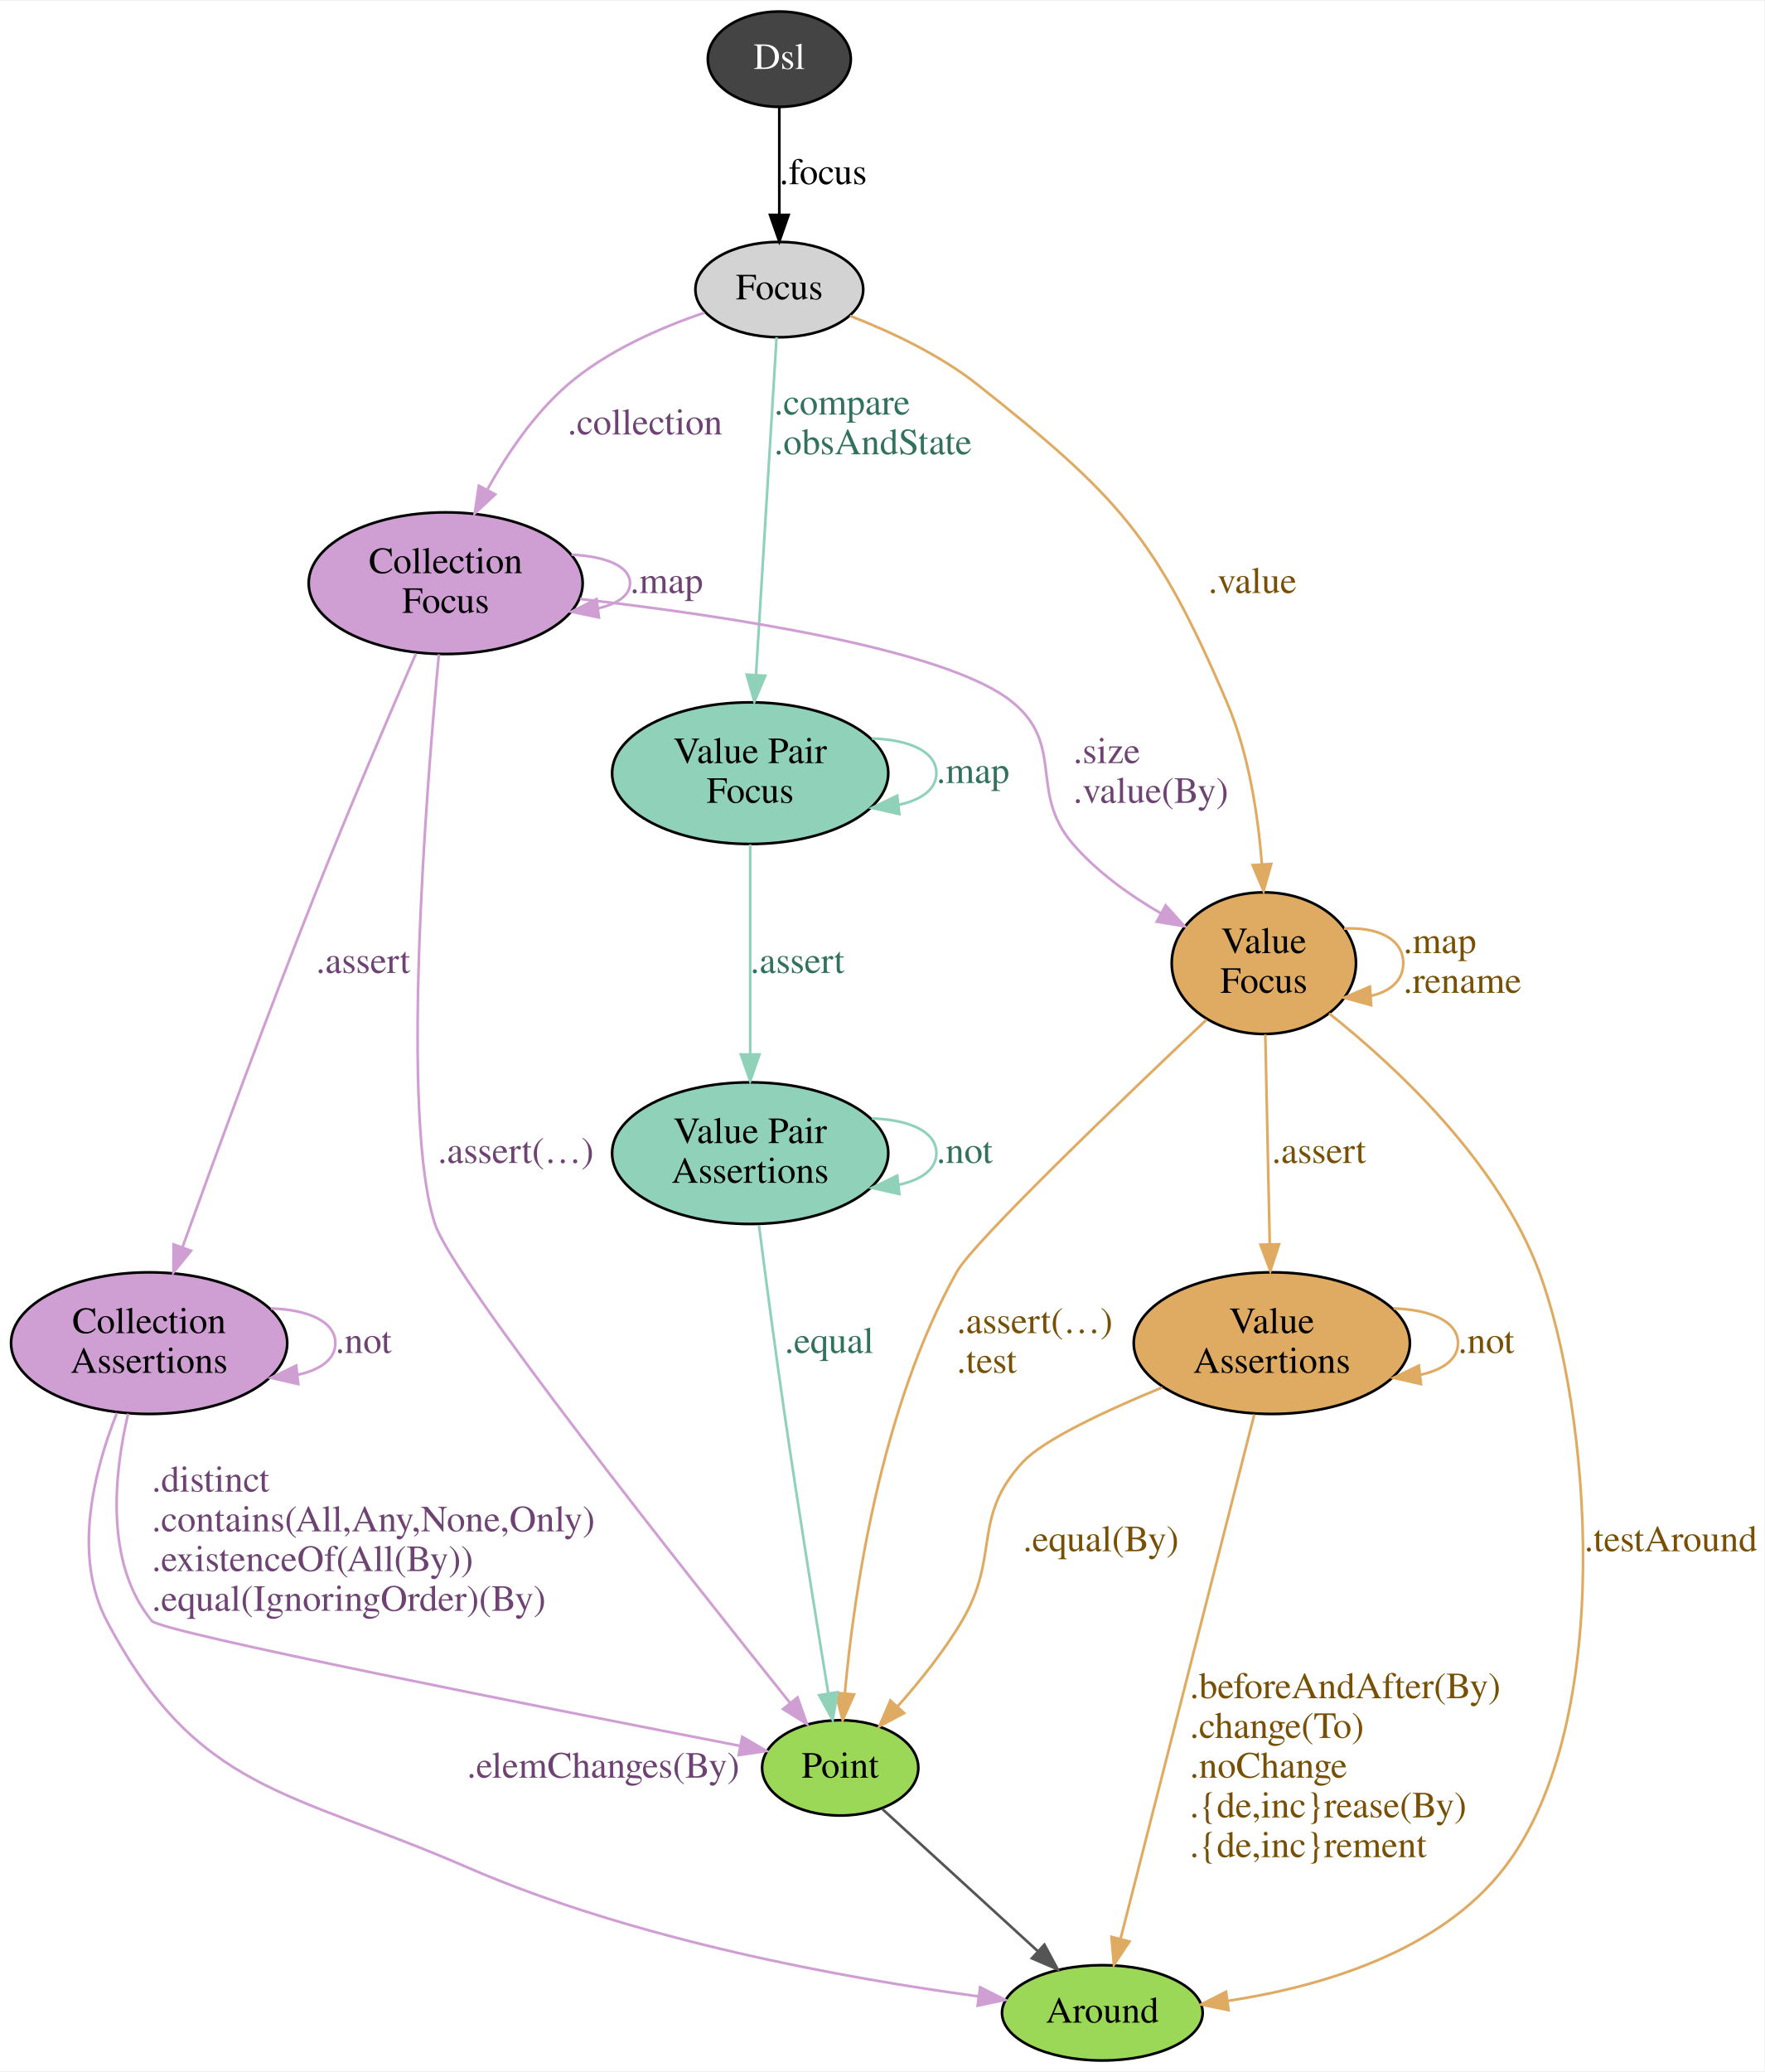
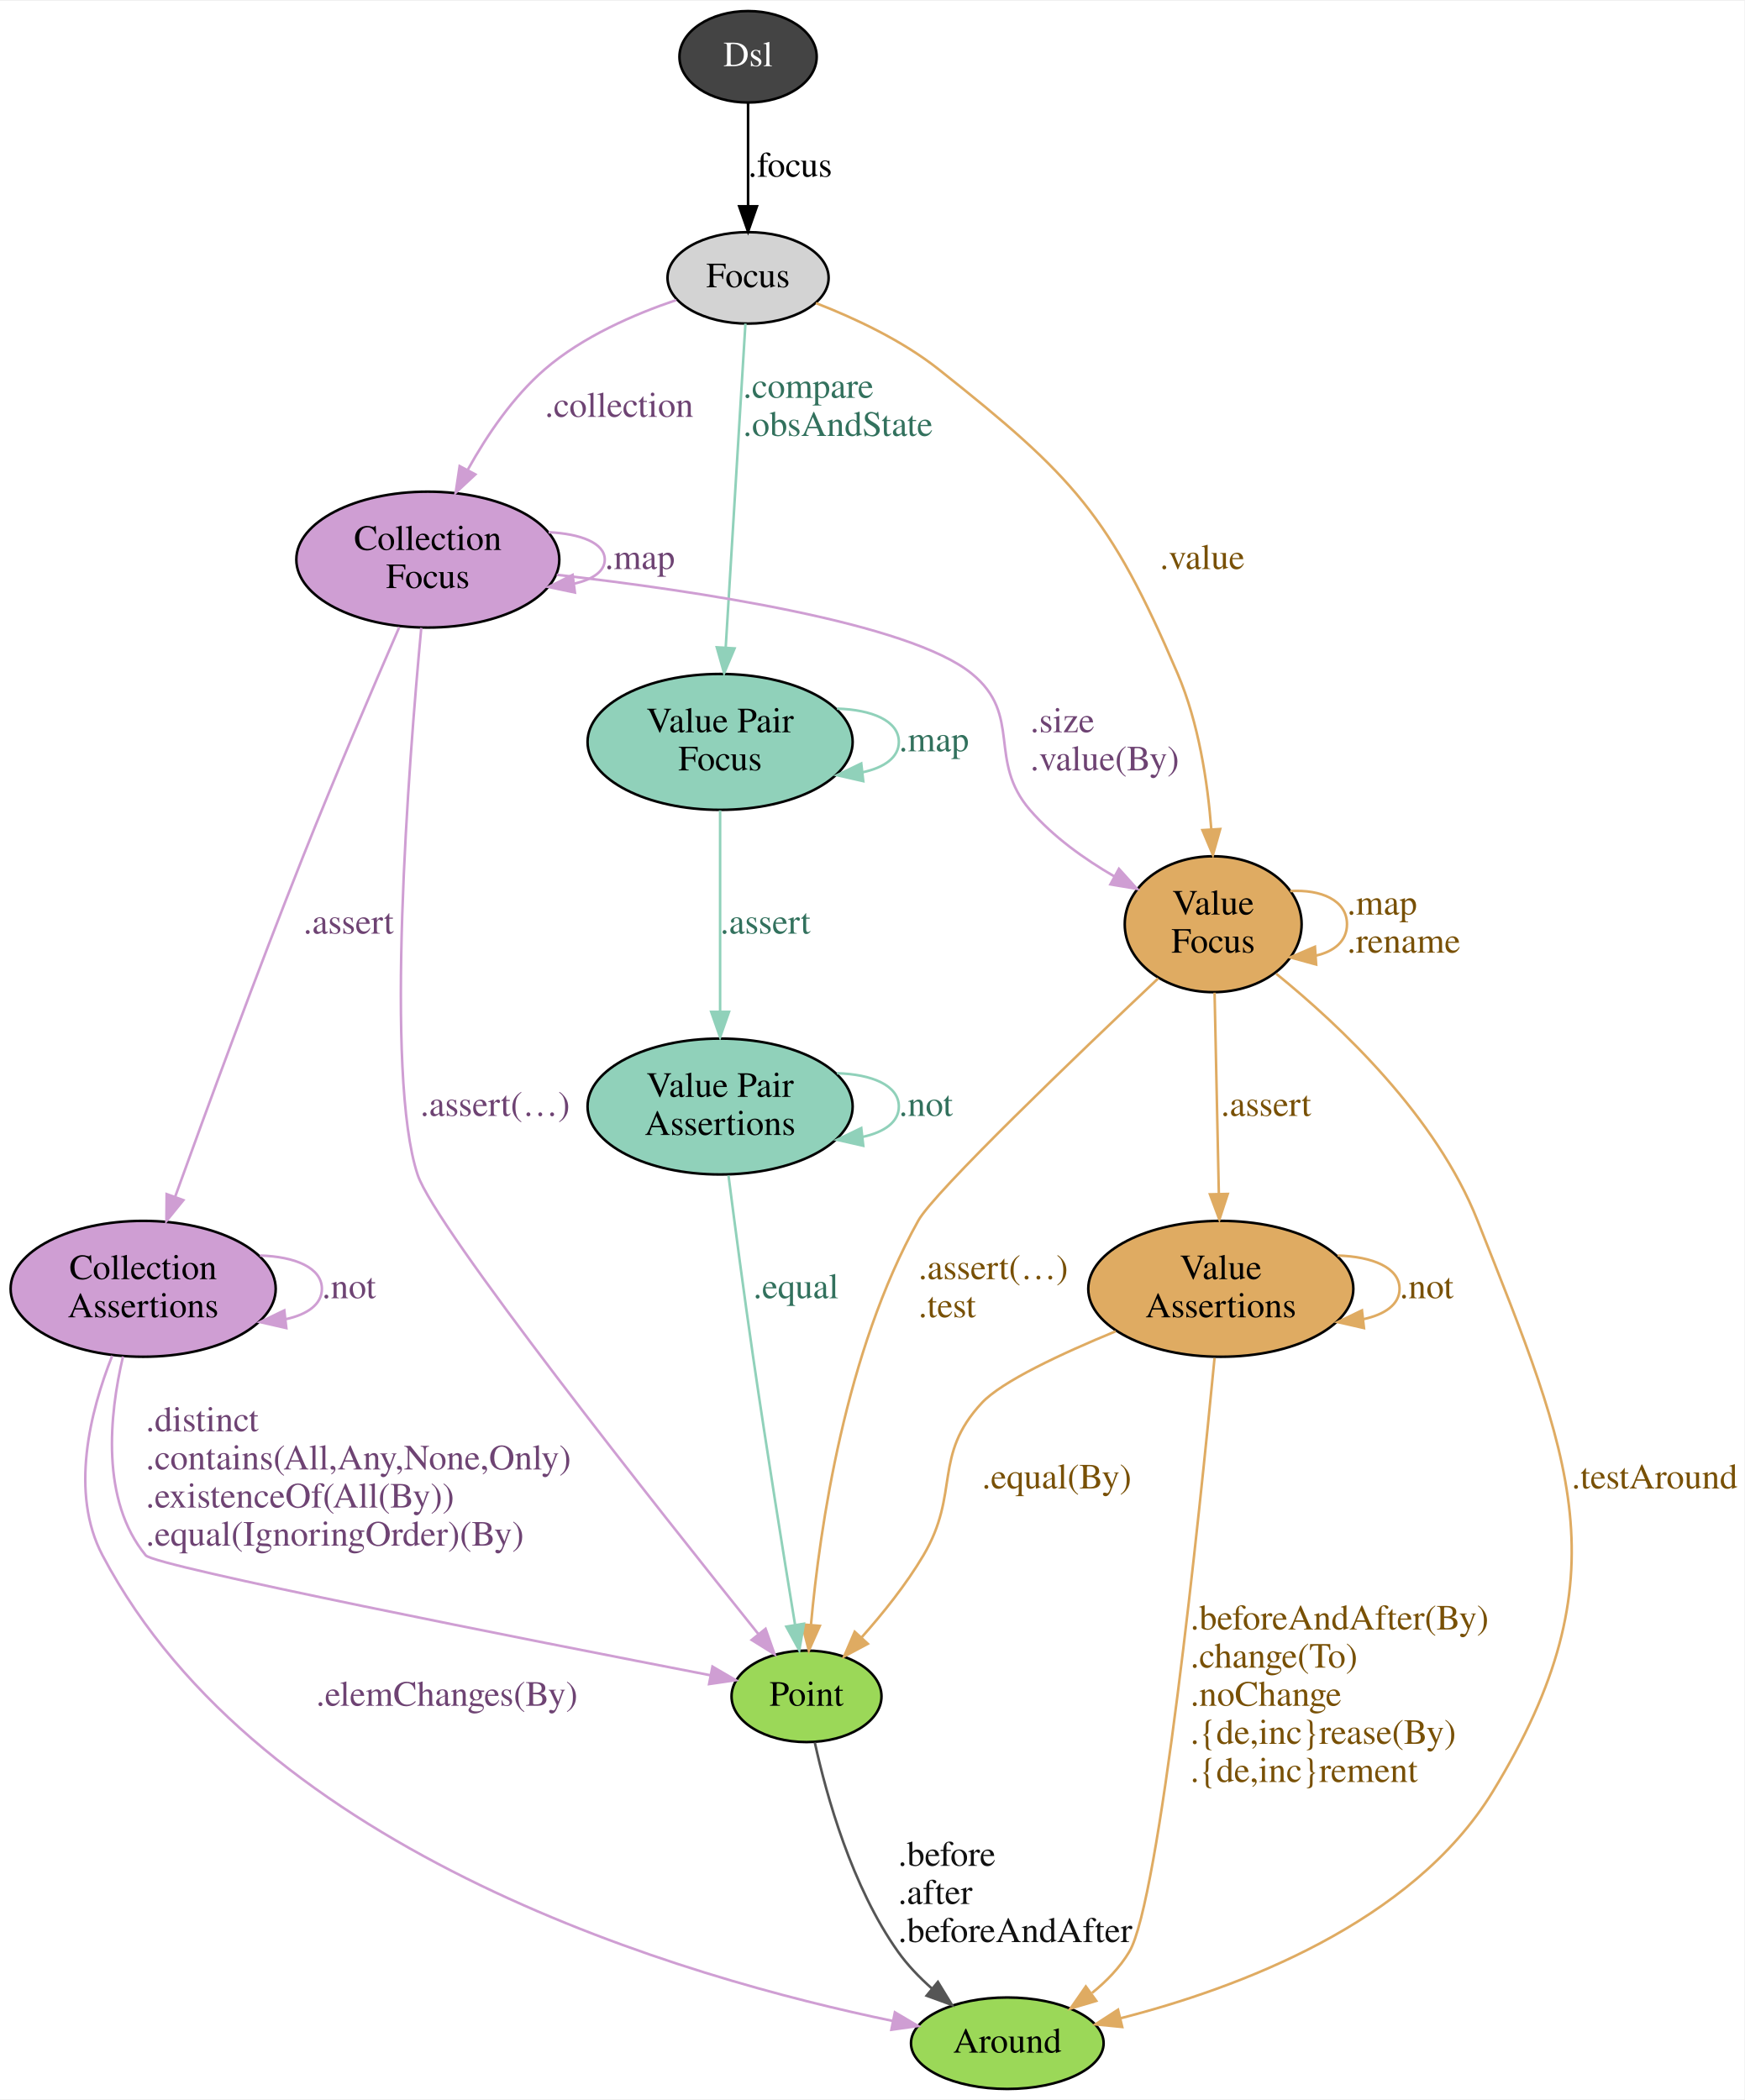
- <svg xmlns="http://www.w3.org/2000/svg" width="666pt" height="782pt" viewBox="0.00 0.00 666.33 781.70">
-   <g id="graph0" class="graph" transform="scale(1 1) rotate(0) translate(4 777.701)">
-     <polygon fill="white" stroke="none" points="-4,4 -4,-777.701 662.326,-777.701 662.326,4 -4,4" />
+ <svg xmlns="http://www.w3.org/2000/svg" width="686pt" height="826pt" viewBox="0.00 0.00 686.33 825.70">
+   <g id="graph0" class="graph" transform="scale(1 1) rotate(0) translate(4 821.701)">
+     <polygon fill="white" stroke="none" points="-4,4 -4,-821.701 682.326,-821.701 682.326,4 -4,4" />
    <g id="node1" class="node">
-       <ellipse fill="#444444" stroke="black" cx="290.326" cy="-755.701" rx="27" ry="18" />
-       <text text-anchor="middle" x="290.326" y="-752.001" font-family="Times,serif" font-size="14.00" fill="white">Dsl</text>
+       <ellipse fill="#444444" stroke="black" cx="290.326" cy="-799.701" rx="27" ry="18" />
+       <text text-anchor="middle" x="290.326" y="-796.001" font-family="Times,serif" font-size="14.00" fill="white">Dsl</text>
    </g>
    <g id="node4" class="node">
-       <ellipse fill="lightgrey" stroke="black" cx="290.326" cy="-668.701" rx="31.695" ry="18" />
-       <text text-anchor="middle" x="290.326" y="-665.001" font-family="Times,serif" font-size="14.00">Focus</text>
+       <ellipse fill="lightgrey" stroke="black" cx="290.326" cy="-712.701" rx="31.695" ry="18" />
+       <text text-anchor="middle" x="290.326" y="-709.001" font-family="Times,serif" font-size="14.00">Focus</text>
    </g>
    <g id="edge2" class="edge">
-       <path fill="none" stroke="black" d="M290.326,-737.5C290.326,-725.863 290.326,-710.248 290.326,-696.937" />
-       <polygon fill="black" stroke="black" points="293.826,-696.876 290.326,-686.876 286.826,-696.876 293.826,-696.876" />
-       <text text-anchor="start" x="290.326" y="-708.501" font-family="Times,serif" font-size="14.00">.focus</text>
+       <path fill="none" stroke="black" d="M290.326,-781.5C290.326,-769.863 290.326,-754.248 290.326,-740.937" />
+       <polygon fill="black" stroke="black" points="293.826,-740.876 290.326,-730.876 286.826,-740.876 293.826,-740.876" />
+       <text text-anchor="start" x="290.326" y="-752.501" font-family="Times,serif" font-size="14.00">.focus</text>
    </g>
    <g id="node2" class="node">
-       <ellipse fill="#9bd858" stroke="black" cx="313.326" cy="-110.5" rx="29.497" ry="18" />
-       <text text-anchor="middle" x="313.326" y="-106.8" font-family="Times,serif" font-size="14.00">Point</text>
+       <ellipse fill="#9bd858" stroke="black" cx="313.326" cy="-154.5" rx="29.497" ry="18" />
+       <text text-anchor="middle" x="313.326" y="-150.8" font-family="Times,serif" font-size="14.00">Point</text>
    </g>
    <g id="node3" class="node">
-       <ellipse fill="#9bd858" stroke="black" cx="412.326" cy="-18" rx="37.894" ry="18" />
-       <text text-anchor="middle" x="412.326" y="-14.3" font-family="Times,serif" font-size="14.00">Around</text>
+       <ellipse fill="#9bd858" stroke="black" cx="392.326" cy="-18" rx="37.894" ry="18" />
+       <text text-anchor="middle" x="392.326" y="-14.3" font-family="Times,serif" font-size="14.00">Around</text>
    </g>
    <g id="edge1" class="edge">
-       <path fill="none" stroke="#555555" d="M329.232,-94.96C345.11,-80.445 369.72,-57.948 388.042,-41.199" />
-       <polygon fill="#555555" stroke="#555555" points="390.446,-43.743 395.465,-34.413 385.723,-38.577 390.446,-43.743" />
+       <path fill="none" stroke="#555555" d="M316.582,-136.348C321.187,-115.405 331.141,-79.614 349.326,-54 353.056,-48.746 357.775,-43.847 362.711,-39.476" />
+       <polygon fill="#555555" stroke="#555555" points="365.017,-42.112 370.536,-33.068 360.582,-36.696 365.017,-42.112" />
+       <text text-anchor="start" x="349.326" y="-87.8" font-family="Times,serif" font-size="14.00" fill="#111111">.before</text>
+       <text text-anchor="start" x="349.326" y="-72.8" font-family="Times,serif" font-size="14.00" fill="#111111">.after</text>
+       <text text-anchor="start" x="349.326" y="-57.8" font-family="Times,serif" font-size="14.00" fill="#111111">.beforeAndAfter</text>
    </g>
    <g id="node5" class="node">
-       <ellipse fill="#dfab62" stroke="black" cx="473.326" cy="-414.35" rx="34.797" ry="26.741" />
-       <text text-anchor="middle" x="473.326" y="-418.15" font-family="Times,serif" font-size="14.00">Value</text>
-       <text text-anchor="middle" x="473.326" y="-403.15" font-family="Times,serif" font-size="14.00">Focus</text>
+       <ellipse fill="#dfab62" stroke="black" cx="473.326" cy="-458.35" rx="34.797" ry="26.741" />
+       <text text-anchor="middle" x="473.326" y="-462.15" font-family="Times,serif" font-size="14.00">Value</text>
+       <text text-anchor="middle" x="473.326" y="-447.15" font-family="Times,serif" font-size="14.00">Focus</text>
    </g>
    <g id="edge3" class="edge">
-       <path fill="none" stroke="#dfab62" d="M317.022,-658.777C332.17,-652.885 350.92,-644.135 365.326,-632.701 418.318,-590.637 432.73,-575.171 459.326,-512.96 467.559,-493.702 471.121,-470.557 472.595,-451.64" />
-       <polygon fill="#dfab62" stroke="#dfab62" points="476.091,-451.813 473.216,-441.616 469.104,-451.381 476.091,-451.813" />
-       <text text-anchor="start" x="452.326" y="-554.131" font-family="Times,serif" font-size="14.00" fill="#785005">.value</text>
+       <path fill="none" stroke="#dfab62" d="M317.022,-702.777C332.17,-696.885 350.92,-688.135 365.326,-676.701 418.318,-634.637 432.73,-619.171 459.326,-556.96 467.559,-537.702 471.121,-514.557 472.595,-495.64" />
+       <polygon fill="#dfab62" stroke="#dfab62" points="476.091,-495.813 473.216,-485.616 469.104,-495.381 476.091,-495.813" />
+       <text text-anchor="start" x="452.326" y="-598.131" font-family="Times,serif" font-size="14.00" fill="#785005">.value</text>
    </g>
    <g id="node7" class="node">
-       <ellipse fill="#cf9ed3" stroke="black" cx="164.326" cy="-557.831" rx="51.738" ry="26.741" />
-       <text text-anchor="middle" x="164.326" y="-561.631" font-family="Times,serif" font-size="14.00">Collection</text>
-       <text text-anchor="middle" x="164.326" y="-546.631" font-family="Times,serif" font-size="14.00">Focus</text>
+       <ellipse fill="#cf9ed3" stroke="black" cx="164.326" cy="-601.831" rx="51.738" ry="26.741" />
+       <text text-anchor="middle" x="164.326" y="-605.631" font-family="Times,serif" font-size="14.00">Collection</text>
+       <text text-anchor="middle" x="164.326" y="-590.631" font-family="Times,serif" font-size="14.00">Focus</text>
    </g>
    <g id="edge11" class="edge">
-       <path fill="none" stroke="#cf9ed3" d="M262.096,-659.981C245.628,-654.418 225.231,-645.594 210.326,-632.701 197.885,-621.94 187.706,-606.971 180.115,-593.319" />
-       <polygon fill="#cf9ed3" stroke="#cf9ed3" points="183.039,-591.359 175.278,-584.147 176.847,-594.625 183.039,-591.359" />
-       <text text-anchor="start" x="210.326" y="-614.001" font-family="Times,serif" font-size="14.00" fill="#6e4373">.collection</text>
+       <path fill="none" stroke="#cf9ed3" d="M262.096,-703.981C245.628,-698.418 225.231,-689.594 210.326,-676.701 197.885,-665.94 187.706,-650.971 180.115,-637.319" />
+       <polygon fill="#cf9ed3" stroke="#cf9ed3" points="183.039,-635.359 175.278,-628.147 176.847,-638.625 183.039,-635.359" />
+       <text text-anchor="start" x="210.326" y="-658.001" font-family="Times,serif" font-size="14.00" fill="#6e4373">.collection</text>
    </g>
    <g id="node9" class="node">
-       <ellipse fill="#90d1ba" stroke="black" cx="279.326" cy="-486.09" rx="52.152" ry="26.741" />
-       <text text-anchor="middle" x="279.326" y="-489.89" font-family="Times,serif" font-size="14.00">Value Pair</text>
-       <text text-anchor="middle" x="279.326" y="-474.89" font-family="Times,serif" font-size="14.00">Focus</text>
+       <ellipse fill="#90d1ba" stroke="black" cx="279.326" cy="-530.09" rx="52.152" ry="26.741" />
+       <text text-anchor="middle" x="279.326" y="-533.89" font-family="Times,serif" font-size="14.00">Value Pair</text>
+       <text text-anchor="middle" x="279.326" y="-518.89" font-family="Times,serif" font-size="14.00">Focus</text>
    </g>
    <g id="edge19" class="edge">
-       <path fill="none" stroke="#90d1ba" d="M289.291,-650.709C287.526,-621.733 283.897,-562.145 281.54,-523.439" />
-       <polygon fill="#90d1ba" stroke="#90d1ba" points="285.013,-522.887 280.911,-513.118 278.026,-523.313 285.013,-522.887" />
-       <text text-anchor="start" x="288.326" y="-621.501" font-family="Times,serif" font-size="14.00" fill="#32715d">.compare</text>
-       <text text-anchor="start" x="288.326" y="-606.501" font-family="Times,serif" font-size="14.00" fill="#32715d">.obsAndState</text>
+       <path fill="none" stroke="#90d1ba" d="M289.291,-694.709C287.526,-665.733 283.897,-606.145 281.54,-567.439" />
+       <polygon fill="#90d1ba" stroke="#90d1ba" points="285.013,-566.887 280.911,-557.118 278.026,-567.313 285.013,-566.887" />
+       <text text-anchor="start" x="288.326" y="-665.501" font-family="Times,serif" font-size="14.00" fill="#32715d">.compare</text>
+       <text text-anchor="start" x="288.326" y="-650.501" font-family="Times,serif" font-size="14.00" fill="#32715d">.obsAndState</text>
    </g>
    <g id="edge7" class="edge">
-       <path fill="none" stroke="#dfab62" d="M451.695,-393.033C419.912,-362.998 363.654,-309.065 357.326,-297.74 328.564,-246.265 318.534,-176.649 315.087,-138.787" />
-       <polygon fill="#dfab62" stroke="#dfab62" points="318.554,-138.23 314.247,-128.55 311.577,-138.803 318.554,-138.23" />
-       <text text-anchor="start" x="357.326" y="-274.67" font-family="Times,serif" font-size="14.00" fill="#785005">.assert(…)</text>
-       <text text-anchor="start" x="357.326" y="-259.67" font-family="Times,serif" font-size="14.00" fill="#785005">.test</text>
+       <path fill="none" stroke="#dfab62" d="M451.695,-437.033C419.912,-406.998 363.654,-353.065 357.326,-341.74 328.564,-290.265 318.534,-220.649 315.087,-182.787" />
+       <polygon fill="#dfab62" stroke="#dfab62" points="318.554,-182.23 314.247,-172.55 311.577,-182.803 318.554,-182.23" />
+       <text text-anchor="start" x="357.326" y="-318.67" font-family="Times,serif" font-size="14.00" fill="#785005">.assert(…)</text>
+       <text text-anchor="start" x="357.326" y="-303.67" font-family="Times,serif" font-size="14.00" fill="#785005">.test</text>
    </g>
    <g id="edge9" class="edge">
-       <path fill="none" stroke="#dfab62" d="M497.982,-395.366C523.543,-375.01 561.88,-339.234 577.326,-297.74 596.554,-246.084 606.543,-128.228 564.326,-73 539.714,-40.803 494.355,-27.751 459.571,-22.488" />
-       <polygon fill="#dfab62" stroke="#dfab62" points="459.987,-19.013 449.609,-21.146 459.053,-25.95 459.987,-19.013" />
-       <text text-anchor="start" x="594.326" y="-192.3" font-family="Times,serif" font-size="14.00" fill="#785005">.testAround</text>
+       <path fill="none" stroke="#dfab62" d="M498.126,-438.867C523.412,-418.345 561.152,-382.666 577.326,-341.74 614.051,-248.814 635.414,-202.27 583.326,-117 551.626,-65.107 482.748,-39.553 436.959,-27.843" />
+       <polygon fill="#dfab62" stroke="#dfab62" points="437.536,-24.382 426.992,-25.419 435.882,-31.183 437.536,-24.382" />
+       <text text-anchor="start" x="614.326" y="-236.3" font-family="Times,serif" font-size="14.00" fill="#785005">.testAround</text>
    </g>
    <g id="edge4" class="edge">
-       <path fill="none" stroke="#dfab62" d="M503.623,-427.395C515.775,-428.132 525.974,-423.784 525.974,-414.35 525.974,-407.717 520.932,-403.598 513.714,-401.994" />
-       <polygon fill="#dfab62" stroke="#dfab62" points="513.838,-398.494 503.623,-401.305 513.362,-405.478 513.838,-398.494" />
-       <text text-anchor="start" x="525.974" y="-418.15" font-family="Times,serif" font-size="14.00" fill="#785005">.map</text>
-       <text text-anchor="start" x="525.974" y="-403.15" font-family="Times,serif" font-size="14.00" fill="#785005">.rename</text>
+       <path fill="none" stroke="#dfab62" d="M503.623,-471.395C515.775,-472.132 525.974,-467.784 525.974,-458.35 525.974,-451.717 520.932,-447.598 513.714,-445.994" />
+       <polygon fill="#dfab62" stroke="#dfab62" points="513.838,-442.494 503.623,-445.305 513.362,-449.478 513.838,-442.494" />
+       <text text-anchor="start" x="525.974" y="-462.15" font-family="Times,serif" font-size="14.00" fill="#785005">.map</text>
+       <text text-anchor="start" x="525.974" y="-447.15" font-family="Times,serif" font-size="14.00" fill="#785005">.rename</text>
    </g>
    <g id="node6" class="node">
-       <ellipse fill="#dfab62" stroke="black" cx="476.326" cy="-270.87" rx="52.152" ry="26.741" />
-       <text text-anchor="middle" x="476.326" y="-274.67" font-family="Times,serif" font-size="14.00">Value</text>
-       <text text-anchor="middle" x="476.326" y="-259.67" font-family="Times,serif" font-size="14.00">Assertions</text>
+       <ellipse fill="#dfab62" stroke="black" cx="476.326" cy="-314.87" rx="52.152" ry="26.741" />
+       <text text-anchor="middle" x="476.326" y="-318.67" font-family="Times,serif" font-size="14.00">Value</text>
+       <text text-anchor="middle" x="476.326" y="-303.67" font-family="Times,serif" font-size="14.00">Assertions</text>
    </g>
    <g id="edge5" class="edge">
-       <path fill="none" stroke="#dfab62" d="M473.876,-387.401C474.347,-365.204 475.029,-333.011 475.555,-308.244" />
-       <polygon fill="#dfab62" stroke="#dfab62" points="479.056,-308.206 475.769,-298.134 472.058,-308.058 479.056,-308.206" />
-       <text text-anchor="start" x="476.326" y="-338.91" font-family="Times,serif" font-size="14.00" fill="#785005">.assert</text>
+       <path fill="none" stroke="#dfab62" d="M473.876,-431.401C474.347,-409.204 475.029,-377.011 475.555,-352.244" />
+       <polygon fill="#dfab62" stroke="#dfab62" points="479.056,-352.206 475.769,-342.134 472.058,-352.058 479.056,-352.206" />
+       <text text-anchor="start" x="476.326" y="-382.91" font-family="Times,serif" font-size="14.00" fill="#785005">.assert</text>
    </g>
    <g id="edge8" class="edge">
-       <path fill="none" stroke="#dfab62" d="M434.966,-254.156C413.5,-245.314 390.153,-234.4 382.326,-226 362.857,-205.106 373.85,-190.589 359.326,-166 352.537,-154.506 343.308,-143.028 334.897,-133.589" />
-       <polygon fill="#dfab62" stroke="#dfab62" points="337.44,-131.183 328.097,-126.186 332.284,-135.918 337.44,-131.183" />
-       <text text-anchor="start" x="382.326" y="-192.3" font-family="Times,serif" font-size="14.00" fill="#785005">.equal(By)</text>
+       <path fill="none" stroke="#dfab62" d="M434.966,-298.156C413.5,-289.314 390.153,-278.4 382.326,-270 362.857,-249.106 373.85,-234.589 359.326,-210 352.537,-198.506 343.308,-187.028 334.897,-177.589" />
+       <polygon fill="#dfab62" stroke="#dfab62" points="337.44,-175.183 328.097,-170.186 332.284,-179.918 337.44,-175.183" />
+       <text text-anchor="start" x="382.326" y="-236.3" font-family="Times,serif" font-size="14.00" fill="#785005">.equal(By)</text>
    </g>
    <g id="edge10" class="edge">
-       <path fill="none" stroke="#dfab62" d="M469.718,-243.967C457.519,-196.149 431.579,-94.468 419.19,-45.906" />
-       <polygon fill="#dfab62" stroke="#dfab62" points="422.556,-44.941 416.693,-36.117 415.773,-46.672 422.556,-44.941" />
-       <text text-anchor="start" x="445.326" y="-136.8" font-family="Times,serif" font-size="14.00" fill="#785005">.beforeAndAfter(By)</text>
-       <text text-anchor="start" x="445.326" y="-121.8" font-family="Times,serif" font-size="14.00" fill="#785005">.change(To)</text>
-       <text text-anchor="start" x="445.326" y="-106.8" font-family="Times,serif" font-size="14.00" fill="#785005">.noChange</text>
-       <text text-anchor="start" x="445.326" y="-91.8" font-family="Times,serif" font-size="14.00" fill="#785005">.{de,inc}rease(By)</text>
-       <text text-anchor="start" x="445.326" y="-76.8" font-family="Times,serif" font-size="14.00" fill="#785005">.{de,inc}rement</text>
+       <path fill="none" stroke="#dfab62" d="M473.862,-287.617C467.877,-225.619 452.195,-73.835 440.326,-54 436.626,-47.816 431.369,-42.4 425.682,-37.794" />
+       <polygon fill="#dfab62" stroke="#dfab62" points="427.324,-34.662 417.172,-31.63 423.217,-40.331 427.324,-34.662" />
+       <text text-anchor="start" x="464.326" y="-180.8" font-family="Times,serif" font-size="14.00" fill="#785005">.beforeAndAfter(By)</text>
+       <text text-anchor="start" x="464.326" y="-165.8" font-family="Times,serif" font-size="14.00" fill="#785005">.change(To)</text>
+       <text text-anchor="start" x="464.326" y="-150.8" font-family="Times,serif" font-size="14.00" fill="#785005">.noChange</text>
+       <text text-anchor="start" x="464.326" y="-135.8" font-family="Times,serif" font-size="14.00" fill="#785005">.{de,inc}rease(By)</text>
+       <text text-anchor="start" x="464.326" y="-120.8" font-family="Times,serif" font-size="14.00" fill="#785005">.{de,inc}rement</text>
    </g>
    <g id="edge6" class="edge">
-       <path fill="none" stroke="#dfab62" d="M522.32,-283.966C536.004,-283.575 546.652,-279.21 546.652,-270.87 546.652,-264.745 540.909,-260.764 532.439,-258.927" />
-       <polygon fill="#dfab62" stroke="#dfab62" points="532.652,-255.428 522.32,-257.774 531.859,-262.383 532.652,-255.428" />
-       <text text-anchor="start" x="546.652" y="-267.17" font-family="Times,serif" font-size="14.00" fill="#785005">.not</text>
+       <path fill="none" stroke="#dfab62" d="M522.32,-327.966C536.004,-327.575 546.652,-323.21 546.652,-314.87 546.652,-308.745 540.909,-304.764 532.439,-302.927" />
+       <polygon fill="#dfab62" stroke="#dfab62" points="532.652,-299.428 522.32,-301.774 531.859,-306.383 532.652,-299.428" />
+       <text text-anchor="start" x="546.652" y="-311.17" font-family="Times,serif" font-size="14.00" fill="#785005">.not</text>
    </g>
    <g id="edge16" class="edge">
-       <path fill="none" stroke="#cf9ed3" d="M161.749,-530.96C156.737,-477.159 147.265,-354.961 160.326,-315.74 167.257,-294.928 255.029,-184.086 294.417,-134.965" />
-       <polygon fill="#cf9ed3" stroke="#cf9ed3" points="297.209,-137.077 300.741,-127.089 291.751,-132.694 297.209,-137.077" />
-       <text text-anchor="start" x="161.326" y="-338.91" font-family="Times,serif" font-size="14.00" fill="#6e4373">.assert(…)</text>
+       <path fill="none" stroke="#cf9ed3" d="M161.749,-574.96C156.737,-521.159 147.265,-398.961 160.326,-359.74 167.257,-338.928 255.029,-228.086 294.417,-178.965" />
+       <polygon fill="#cf9ed3" stroke="#cf9ed3" points="297.209,-181.077 300.741,-171.089 291.751,-176.694 297.209,-181.077" />
+       <text text-anchor="start" x="161.326" y="-382.91" font-family="Times,serif" font-size="14.00" fill="#6e4373">.assert(…)</text>
    </g>
    <g id="edge14" class="edge">
-       <path fill="none" stroke="#cf9ed3" d="M215.039,-551.869C270.196,-545.548 353.788,-532.979 378.326,-512.96 398.457,-496.538 384.313,-478.855 401.326,-459.22 410.416,-448.73 422.65,-439.992 434.453,-433.147" />
-       <polygon fill="#cf9ed3" stroke="#cf9ed3" points="436.245,-436.157 443.336,-428.284 432.883,-430.017 436.245,-436.157" />
-       <text text-anchor="start" x="401.326" y="-489.89" font-family="Times,serif" font-size="14.00" fill="#6e4373">.size</text>
-       <text text-anchor="start" x="401.326" y="-474.89" font-family="Times,serif" font-size="14.00" fill="#6e4373">.value(By)</text>
+       <path fill="none" stroke="#cf9ed3" d="M215.039,-595.869C270.196,-589.548 353.788,-576.979 378.326,-556.96 398.457,-540.538 384.313,-522.855 401.326,-503.22 410.416,-492.73 422.65,-483.992 434.453,-477.147" />
+       <polygon fill="#cf9ed3" stroke="#cf9ed3" points="436.245,-480.157 443.336,-472.284 432.883,-474.017 436.245,-480.157" />
+       <text text-anchor="start" x="401.326" y="-533.89" font-family="Times,serif" font-size="14.00" fill="#6e4373">.size</text>
+       <text text-anchor="start" x="401.326" y="-518.89" font-family="Times,serif" font-size="14.00" fill="#6e4373">.value(By)</text>
    </g>
    <g id="edge12" class="edge">
-       <path fill="none" stroke="#cf9ed3" d="M211.833,-568.61C224.415,-567.994 233.945,-564.401 233.945,-557.831 233.945,-553.211 229.233,-550.063 222.062,-548.387" />
-       <polygon fill="#cf9ed3" stroke="#cf9ed3" points="222.202,-544.875 211.833,-547.051 221.296,-551.817 222.202,-544.875" />
-       <text text-anchor="start" x="233.945" y="-554.131" font-family="Times,serif" font-size="14.00" fill="#6e4373">.map</text>
+       <path fill="none" stroke="#cf9ed3" d="M211.833,-612.61C224.415,-611.994 233.945,-608.401 233.945,-601.831 233.945,-597.211 229.233,-594.063 222.062,-592.387" />
+       <polygon fill="#cf9ed3" stroke="#cf9ed3" points="222.202,-588.875 211.833,-591.051 221.296,-595.817 222.202,-588.875" />
+       <text text-anchor="start" x="233.945" y="-598.131" font-family="Times,serif" font-size="14.00" fill="#6e4373">.map</text>
    </g>
    <g id="node8" class="node">
-       <ellipse fill="#cf9ed3" stroke="black" cx="52.326" cy="-270.87" rx="52.152" ry="26.741" />
-       <text text-anchor="middle" x="52.326" y="-274.67" font-family="Times,serif" font-size="14.00">Collection</text>
-       <text text-anchor="middle" x="52.326" y="-259.67" font-family="Times,serif" font-size="14.00">Assertions</text>
+       <ellipse fill="#cf9ed3" stroke="black" cx="52.326" cy="-314.87" rx="52.152" ry="26.741" />
+       <text text-anchor="middle" x="52.326" y="-318.67" font-family="Times,serif" font-size="14.00">Collection</text>
+       <text text-anchor="middle" x="52.326" y="-303.67" font-family="Times,serif" font-size="14.00">Assertions</text>
    </g>
    <g id="edge13" class="edge">
-       <path fill="none" stroke="#cf9ed3" d="M153.097,-531.253C142.944,-507.916 127.732,-472.415 115.326,-441.22 97.02,-395.19 77.327,-341.51 64.923,-307.131" />
-       <polygon fill="#cf9ed3" stroke="#cf9ed3" points="68.151,-305.765 61.471,-297.541 61.564,-308.135 68.151,-305.765" />
-       <text text-anchor="start" x="115.326" y="-410.65" font-family="Times,serif" font-size="14.00" fill="#6e4373">.assert</text>
+       <path fill="none" stroke="#cf9ed3" d="M153.097,-575.253C142.944,-551.916 127.732,-516.415 115.326,-485.22 97.02,-439.19 77.327,-385.51 64.923,-351.131" />
+       <polygon fill="#cf9ed3" stroke="#cf9ed3" points="68.151,-349.765 61.471,-341.541 61.564,-352.135 68.151,-349.765" />
+       <text text-anchor="start" x="115.326" y="-454.65" font-family="Times,serif" font-size="14.00" fill="#6e4373">.assert</text>
    </g>
    <g id="edge17" class="edge">
-       <path fill="none" stroke="#cf9ed3" d="M44.393,-244.217C38.972,-221.132 35.6,-187.613 53.326,-166 56.871,-161.677 204.297,-132.619 275.543,-118.789" />
-       <polygon fill="#cf9ed3" stroke="#cf9ed3" points="276.324,-122.203 285.476,-116.864 274.992,-115.331 276.324,-122.203" />
-       <text text-anchor="start" x="53.326" y="-214.8" font-family="Times,serif" font-size="14.00" fill="#6e4373">.distinct</text>
-       <text text-anchor="start" x="53.326" y="-199.8" font-family="Times,serif" font-size="14.00" fill="#6e4373">.contains(All,Any,None,Only)</text>
-       <text text-anchor="start" x="53.326" y="-184.8" font-family="Times,serif" font-size="14.00" fill="#6e4373">.existenceOf(All(By))</text>
-       <text text-anchor="start" x="53.326" y="-169.8" font-family="Times,serif" font-size="14.00" fill="#6e4373">.equal(IgnoringOrder)(By)</text>
+       <path fill="none" stroke="#cf9ed3" d="M44.393,-288.217C38.972,-265.132 35.6,-231.613 53.326,-210 56.871,-205.677 204.297,-176.619 275.543,-162.789" />
+       <polygon fill="#cf9ed3" stroke="#cf9ed3" points="276.324,-166.203 285.476,-160.864 274.992,-159.331 276.324,-166.203" />
+       <text text-anchor="start" x="53.326" y="-258.8" font-family="Times,serif" font-size="14.00" fill="#6e4373">.distinct</text>
+       <text text-anchor="start" x="53.326" y="-243.8" font-family="Times,serif" font-size="14.00" fill="#6e4373">.contains(All,Any,None,Only)</text>
+       <text text-anchor="start" x="53.326" y="-228.8" font-family="Times,serif" font-size="14.00" fill="#6e4373">.existenceOf(All(By))</text>
+       <text text-anchor="start" x="53.326" y="-213.8" font-family="Times,serif" font-size="14.00" fill="#6e4373">.equal(IgnoringOrder)(By)</text>
    </g>
    <g id="edge18" class="edge">
-       <path fill="none" stroke="#cf9ed3" d="M40.142,-244.515C31.451,-222.548 23.384,-190.529 36.326,-166 70.497,-101.236 105.185,-102.225 172.326,-73 236.121,-45.231 315.915,-30.936 365.509,-24.212" />
-       <polygon fill="#cf9ed3" stroke="#cf9ed3" points="366.156,-27.658 375.617,-22.89 365.248,-20.717 366.156,-27.658" />
-       <text text-anchor="start" x="172.326" y="-106.8" font-family="Times,serif" font-size="14.00" fill="#6e4373">.elemChanges(By)</text>
+       <path fill="none" stroke="#cf9ed3" d="M40.142,-288.515C31.451,-266.548 23.384,-234.529 36.326,-210 98.867,-91.467 266.378,-43.472 347.318,-26.752" />
+       <polygon fill="#cf9ed3" stroke="#cf9ed3" points="348.093,-30.166 357.213,-24.775 346.721,-23.302 348.093,-30.166" />
+       <text text-anchor="start" x="120.326" y="-150.8" font-family="Times,serif" font-size="14.00" fill="#6e4373">.elemChanges(By)</text>
    </g>
    <g id="edge15" class="edge">
-       <path fill="none" stroke="#cf9ed3" d="M98.32,-283.966C112.004,-283.575 122.652,-279.21 122.652,-270.87 122.652,-264.745 116.909,-260.764 108.439,-258.927" />
-       <polygon fill="#cf9ed3" stroke="#cf9ed3" points="108.652,-255.428 98.32,-257.774 107.859,-262.383 108.652,-255.428" />
-       <text text-anchor="start" x="122.652" y="-267.17" font-family="Times,serif" font-size="14.00" fill="#6e4373">.not</text>
+       <path fill="none" stroke="#cf9ed3" d="M98.32,-327.966C112.004,-327.575 122.652,-323.21 122.652,-314.87 122.652,-308.745 116.909,-304.764 108.439,-302.927" />
+       <polygon fill="#cf9ed3" stroke="#cf9ed3" points="108.652,-299.428 98.32,-301.774 107.859,-306.383 108.652,-299.428" />
+       <text text-anchor="start" x="122.652" y="-311.17" font-family="Times,serif" font-size="14.00" fill="#6e4373">.not</text>
    </g>
    <g id="edge20" class="edge">
-       <path fill="none" stroke="#90d1ba" d="M325.32,-499.187C339.004,-498.796 349.652,-494.43 349.652,-486.09 349.652,-479.966 343.909,-475.985 335.439,-474.147" />
-       <polygon fill="#90d1ba" stroke="#90d1ba" points="335.652,-470.649 325.32,-472.994 334.859,-477.604 335.652,-470.649" />
-       <text text-anchor="start" x="349.652" y="-482.39" font-family="Times,serif" font-size="14.00" fill="#32715d">.map</text>
+       <path fill="none" stroke="#90d1ba" d="M325.32,-543.187C339.004,-542.796 349.652,-538.43 349.652,-530.09 349.652,-523.966 343.909,-519.985 335.439,-518.147" />
+       <polygon fill="#90d1ba" stroke="#90d1ba" points="335.652,-514.649 325.32,-516.994 334.859,-521.604 335.652,-514.649" />
+       <text text-anchor="start" x="349.652" y="-526.39" font-family="Times,serif" font-size="14.00" fill="#32715d">.map</text>
    </g>
    <g id="node10" class="node">
-       <ellipse fill="#90d1ba" stroke="black" cx="279.326" cy="-342.61" rx="52.152" ry="26.741" />
-       <text text-anchor="middle" x="279.326" y="-346.41" font-family="Times,serif" font-size="14.00">Value Pair</text>
-       <text text-anchor="middle" x="279.326" y="-331.41" font-family="Times,serif" font-size="14.00">Assertions</text>
+       <ellipse fill="#90d1ba" stroke="black" cx="279.326" cy="-386.61" rx="52.152" ry="26.741" />
+       <text text-anchor="middle" x="279.326" y="-390.41" font-family="Times,serif" font-size="14.00">Value Pair</text>
+       <text text-anchor="middle" x="279.326" y="-375.41" font-family="Times,serif" font-size="14.00">Assertions</text>
    </g>
    <g id="edge21" class="edge">
-       <path fill="none" stroke="#90d1ba" d="M279.326,-459.141C279.326,-436.944 279.326,-404.752 279.326,-379.984" />
-       <polygon fill="#90d1ba" stroke="#90d1ba" points="282.826,-379.874 279.326,-369.874 275.826,-379.874 282.826,-379.874" />
-       <text text-anchor="start" x="279.326" y="-410.65" font-family="Times,serif" font-size="14.00" fill="#32715d">.assert</text>
+       <path fill="none" stroke="#90d1ba" d="M279.326,-503.141C279.326,-480.944 279.326,-448.752 279.326,-423.984" />
+       <polygon fill="#90d1ba" stroke="#90d1ba" points="282.826,-423.874 279.326,-413.874 275.826,-423.874 282.826,-423.874" />
+       <text text-anchor="start" x="279.326" y="-454.65" font-family="Times,serif" font-size="14.00" fill="#32715d">.assert</text>
    </g>
    <g id="edge23" class="edge">
-       <path fill="none" stroke="#90d1ba" d="M282.627,-315.485C285.156,-295.813 288.798,-268.191 292.326,-244 297.642,-207.539 304.408,-165.541 308.801,-138.773" />
-       <polygon fill="#90d1ba" stroke="#90d1ba" points="312.3,-139.067 310.472,-128.631 305.393,-137.929 312.3,-139.067" />
-       <text text-anchor="start" x="292.326" y="-267.17" font-family="Times,serif" font-size="14.00" fill="#32715d">.equal</text>
+       <path fill="none" stroke="#90d1ba" d="M282.627,-359.485C285.156,-339.813 288.798,-312.191 292.326,-288 297.642,-251.539 304.408,-209.541 308.801,-182.773" />
+       <polygon fill="#90d1ba" stroke="#90d1ba" points="312.3,-183.067 310.472,-172.631 305.393,-181.929 312.3,-183.067" />
+       <text text-anchor="start" x="292.326" y="-311.17" font-family="Times,serif" font-size="14.00" fill="#32715d">.equal</text>
    </g>
    <g id="edge22" class="edge">
-       <path fill="none" stroke="#90d1ba" d="M325.32,-355.706C339.004,-355.315 349.652,-350.95 349.652,-342.61 349.652,-336.486 343.909,-332.504 335.439,-330.667" />
-       <polygon fill="#90d1ba" stroke="#90d1ba" points="335.652,-327.168 325.32,-329.514 334.859,-334.123 335.652,-327.168" />
-       <text text-anchor="start" x="349.652" y="-338.91" font-family="Times,serif" font-size="14.00" fill="#32715d">.not</text>
+       <path fill="none" stroke="#90d1ba" d="M325.32,-399.706C339.004,-399.315 349.652,-394.95 349.652,-386.61 349.652,-380.486 343.909,-376.504 335.439,-374.667" />
+       <polygon fill="#90d1ba" stroke="#90d1ba" points="335.652,-371.168 325.32,-373.514 334.859,-378.123 335.652,-371.168" />
+       <text text-anchor="start" x="349.652" y="-382.91" font-family="Times,serif" font-size="14.00" fill="#32715d">.not</text>
    </g>
  </g>
</svg>
